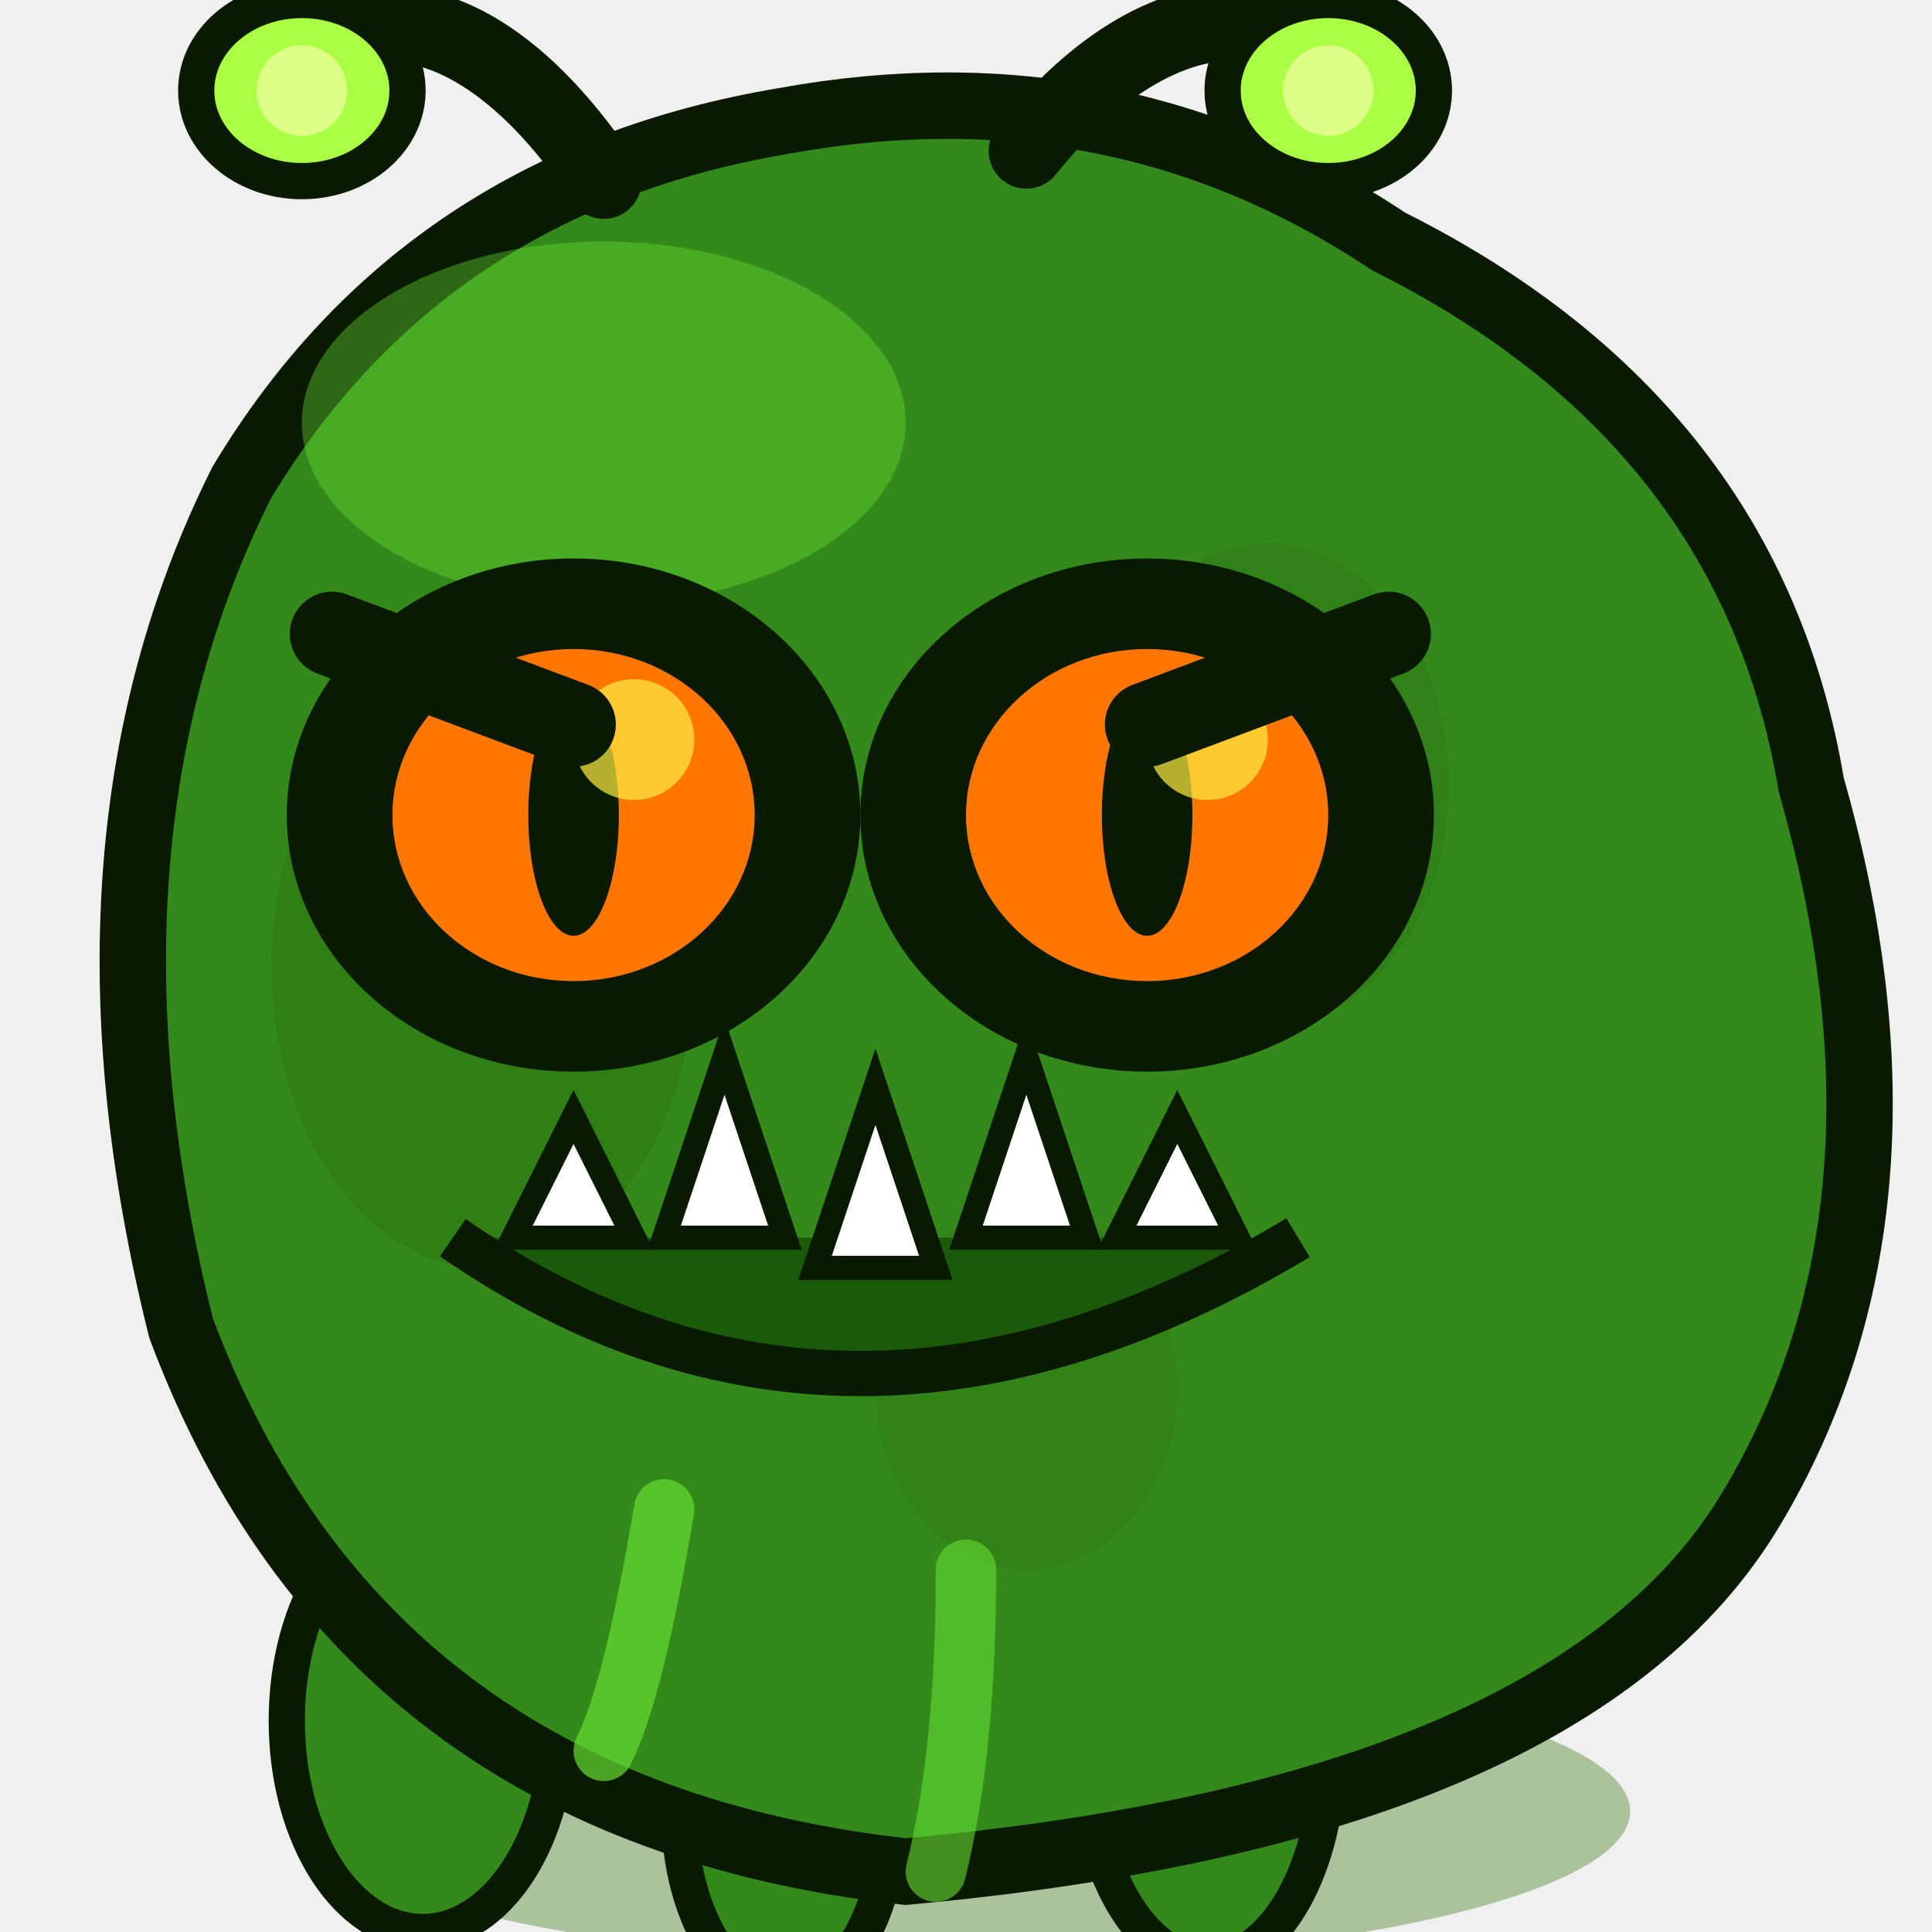
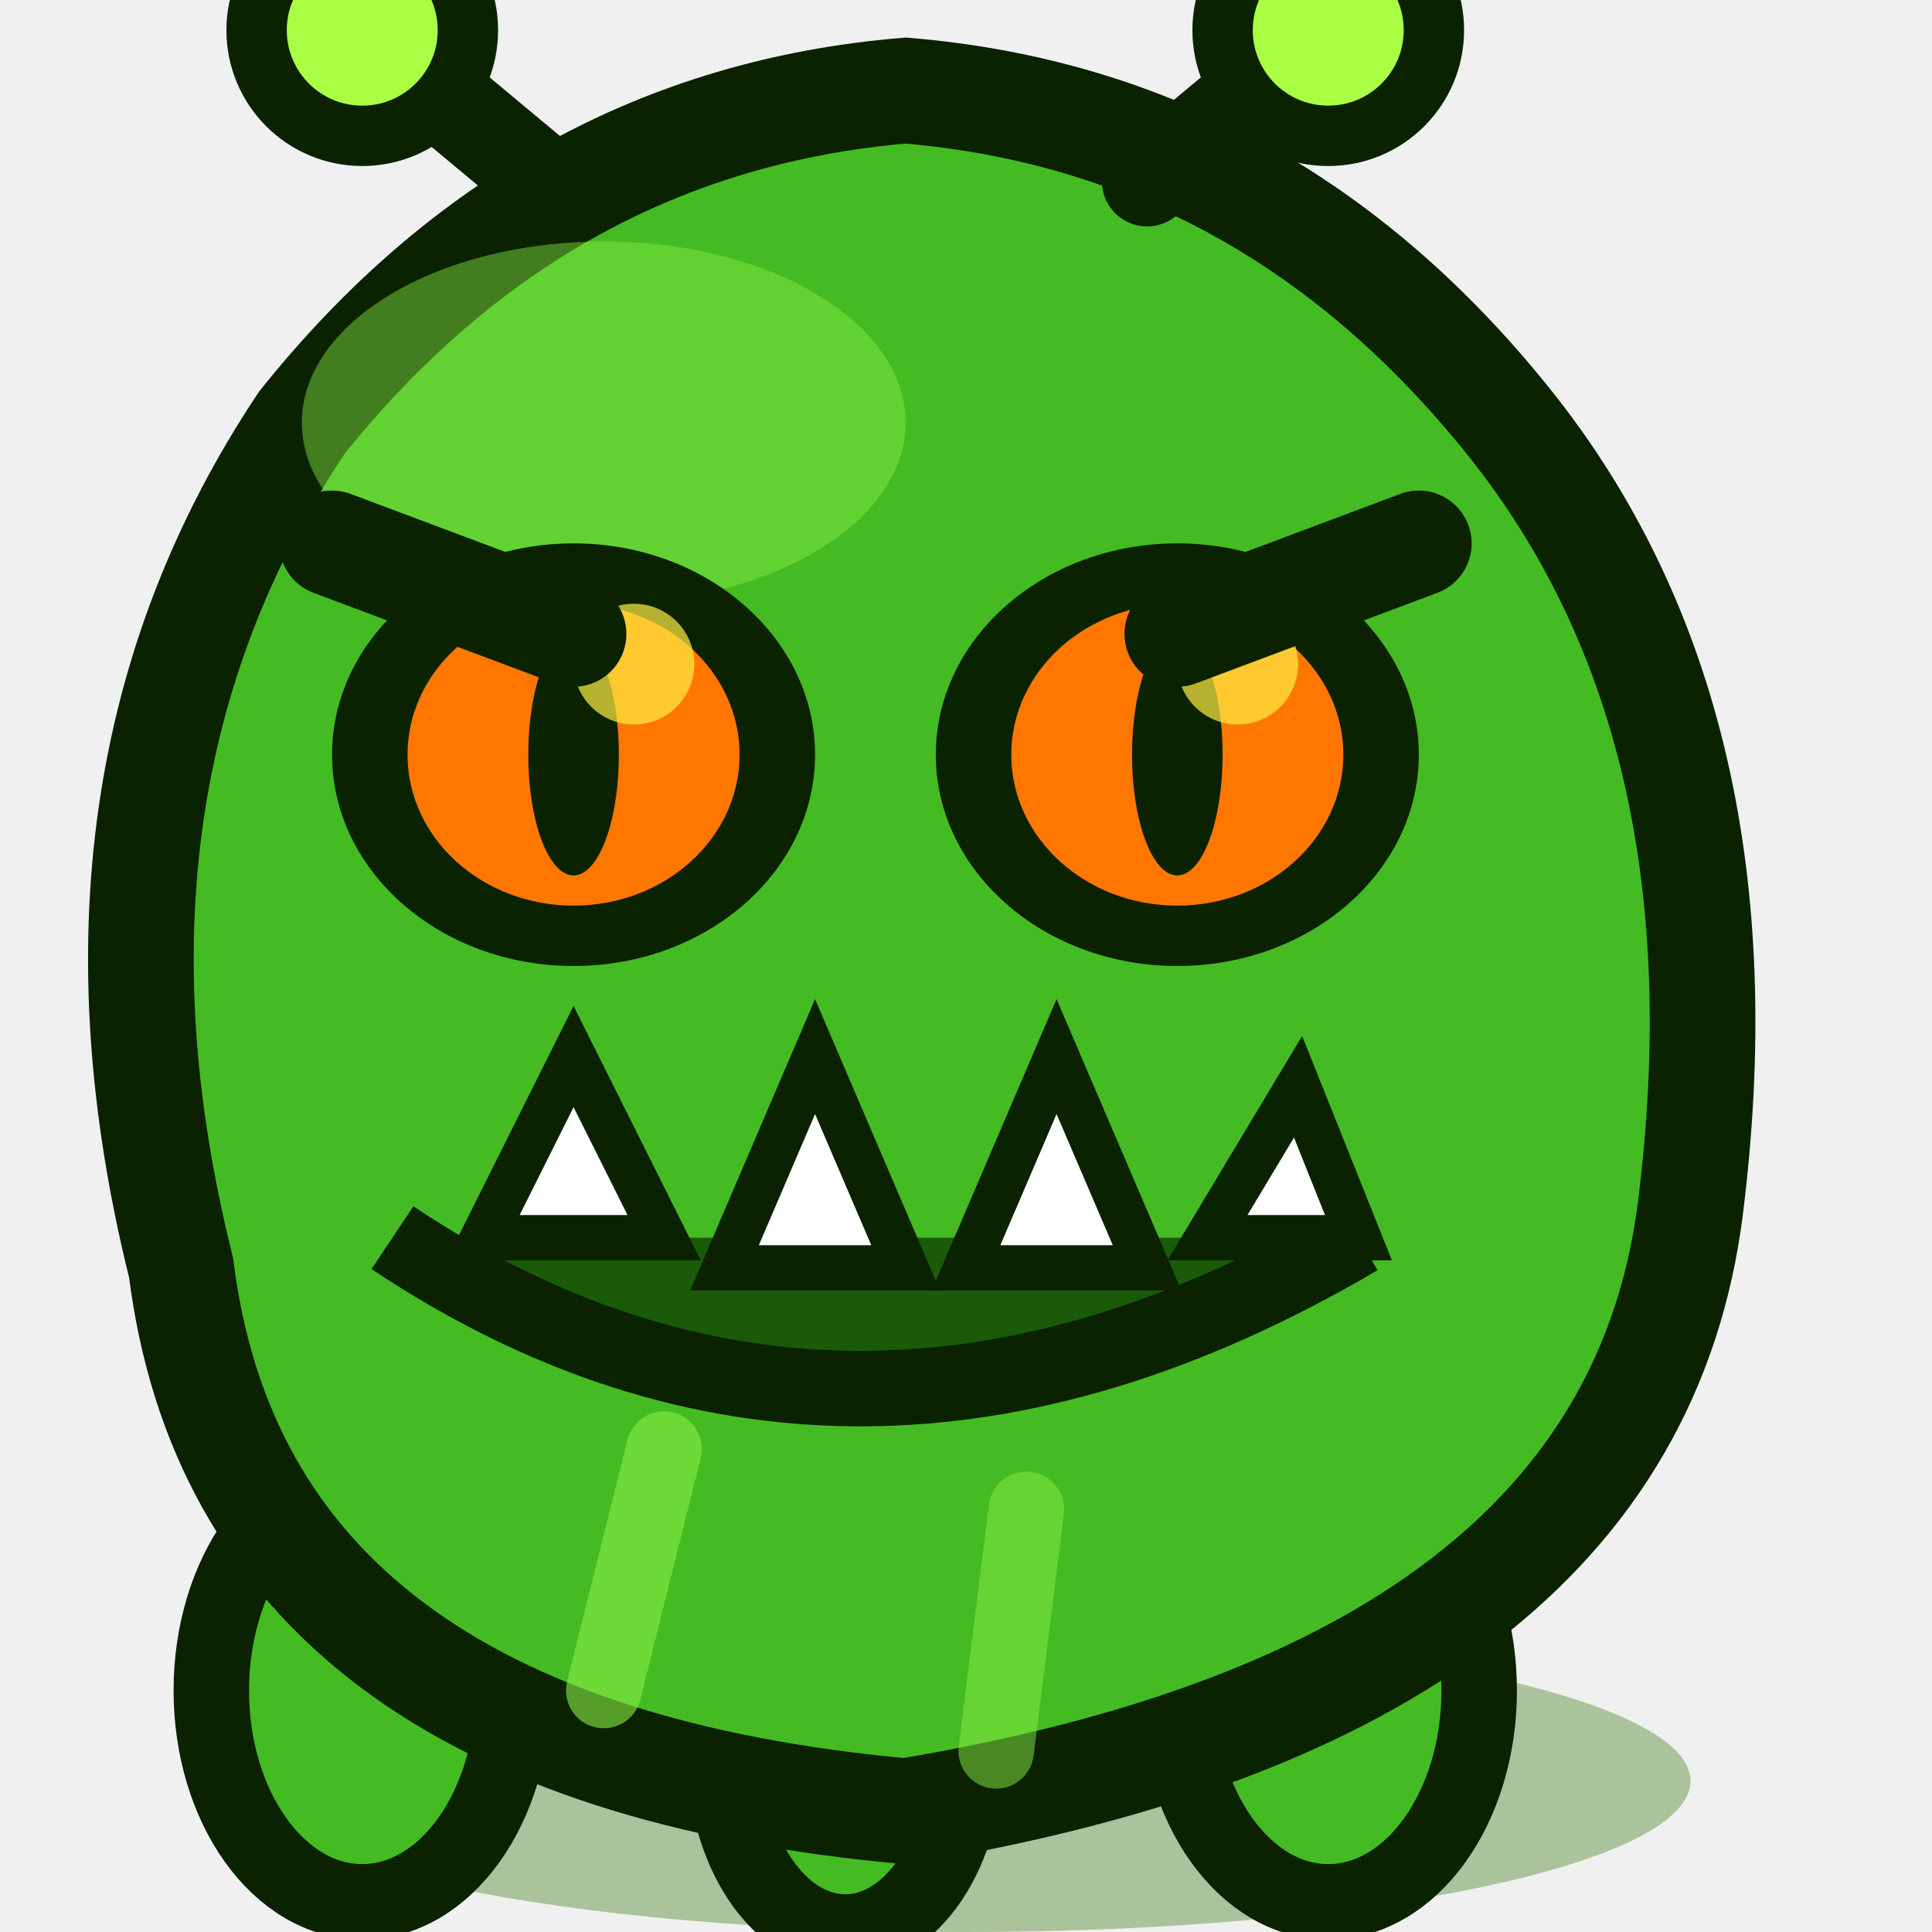
<svg xmlns="http://www.w3.org/2000/svg" viewBox="0 0 64 64">
-   <ellipse cx="32" cy="60" rx="22" ry="5" fill="#2A7000" opacity="0.35" />
-   <ellipse cx="14" cy="57" rx="4.5" ry="7" fill="#338A1A" stroke="#0A1A00" stroke-width="1.2" />
-   <ellipse cx="26" cy="60" rx="3.5" ry="6" fill="#338A1A" stroke="#0A1A00" stroke-width="1.2" />
-   <ellipse cx="40" cy="58" rx="4" ry="7" fill="#338A1A" stroke="#0A1A00" stroke-width="1.2" />
-   <path d="M6,44 Q2,28 8,16 Q14,6 26,4 Q37,2 46,8 Q58,14 60,26 Q64,40 58,50 Q52,60 30,62 Q12,60 6,44 Z" fill="#338A1A" stroke="#0A1A00" stroke-width="2.2" />
-   <ellipse cx="16" cy="32" rx="7" ry="10" fill="#2A7010" opacity="0.45" />
-   <ellipse cx="42" cy="26" rx="6" ry="8" fill="#2A7010" opacity="0.35" />
-   <ellipse cx="34" cy="46" rx="5" ry="6" fill="#2A7010" opacity="0.30" />
-   <ellipse cx="20" cy="14" rx="10" ry="6" fill="#66DD33" opacity="0.40" />
-   <path d="M20,6 C16,0 12,0 10,2" fill="none" stroke="#0A1A00" stroke-width="2.5" stroke-linecap="round" />
-   <path d="M34,5 C38,0 42,0 44,2" fill="none" stroke="#0A1A00" stroke-width="2.5" stroke-linecap="round" />
-   <ellipse cx="10" cy="3" rx="3.5" ry="3" fill="#AAFF44" stroke="#0A1A00" stroke-width="1.2" />
-   <ellipse cx="44" cy="3" rx="3.5" ry="3" fill="#AAFF44" stroke="#0A1A00" stroke-width="1.2" />
-   <circle cx="10" cy="3" r="1.5" fill="#DDFF88" />
-   <circle cx="44" cy="3" r="1.5" fill="#DDFF88" />
-   <ellipse cx="19" cy="27" rx="9" ry="8" fill="#0A1A00" stroke="#0A1A00" stroke-width="1" />
-   <ellipse cx="38" cy="27" rx="9" ry="8" fill="#0A1A00" stroke="#0A1A00" stroke-width="1" />
-   <ellipse cx="19" cy="27" rx="6" ry="5.5" fill="#FF7700" />
-   <ellipse cx="38" cy="27" rx="6" ry="5.5" fill="#FF7700" />
-   <ellipse cx="19" cy="27" rx="1.5" ry="4" fill="#0A1A00" />
-   <ellipse cx="38" cy="27" rx="1.5" ry="4" fill="#0A1A00" />
-   <circle cx="21" cy="24.5" r="2" fill="#FFEE44" opacity="0.7" />
-   <circle cx="40" cy="24.5" r="2" fill="#FFEE44" opacity="0.7" />
-   <path d="M11,21 L19,24" stroke="#0A1A00" stroke-width="2.8" stroke-linecap="round" />
-   <path d="M46,21 L38,24" stroke="#0A1A00" stroke-width="2.8" stroke-linecap="round" />
-   <path d="M15,41 Q28,50 43,41" fill="#1A5A08" stroke="#0A1A00" stroke-width="1.5" />
-   <polygon points="17,41 19,37 21,41" fill="white" stroke="#0A1A00" stroke-width="0.8" />
-   <polygon points="22,41 24,35 26,41" fill="white" stroke="#0A1A00" stroke-width="0.8" />
-   <polygon points="27,42 29,36 31,42" fill="white" stroke="#0A1A00" stroke-width="0.8" />
-   <polygon points="32,41 34,35 36,41" fill="white" stroke="#0A1A00" stroke-width="0.8" />
-   <polygon points="37,41 39,37 41,41" fill="white" stroke="#0A1A00" stroke-width="0.8" />
-   <path d="M22,50 Q21,56 20,58" fill="none" stroke="#66DD33" stroke-width="2" stroke-linecap="round" opacity="0.7" />
-   <path d="M32,52 Q32,58 31,62" fill="none" stroke="#66DD33" stroke-width="2" stroke-linecap="round" opacity="0.6" />
+   <ellipse cx="32" cy="59" rx="24" ry="5" fill="#2A7000" opacity="0.35" />
+   <ellipse cx="12" cy="56" rx="5" ry="7" fill="#44BB22" stroke="#0A2200" stroke-width="2.5" />
+   <ellipse cx="28" cy="58" rx="4" ry="6" fill="#44BB22" stroke="#0A2200" stroke-width="2.5" />
+   <ellipse cx="44" cy="56" rx="5" ry="7" fill="#44BB22" stroke="#0A2200" stroke-width="2.5" />
+   <path d="M6,42 Q2,26 10,14 Q18,4 30,3 Q42,4 50,14 Q58,24 56,40 Q54,56 30,60 Q8,58 6,42 Z" fill="#44BB22" stroke="#0A2200" stroke-width="3.5" />
+   <ellipse cx="20" cy="14" rx="10" ry="6" fill="#88EE44" opacity="0.45" />
+   <line x1="18" y1="6" x2="12" y2="1" stroke="#0A2200" stroke-width="3" stroke-linecap="round" />
+   <line x1="38" y1="6" x2="44" y2="1" stroke="#0A2200" stroke-width="3" stroke-linecap="round" />
+   <circle cx="12" cy="1" r="3.5" fill="#AAFF44" stroke="#0A2200" stroke-width="2" />
+   <circle cx="44" cy="1" r="3.5" fill="#AAFF44" stroke="#0A2200" stroke-width="2" />
+   <ellipse cx="19" cy="25" rx="8" ry="7" fill="#0A2200" />
+   <ellipse cx="39" cy="25" rx="8" ry="7" fill="#0A2200" />
+   <ellipse cx="19" cy="25" rx="5.5" ry="5" fill="#FF7700" />
+   <ellipse cx="39" cy="25" rx="5.5" ry="5" fill="#FF7700" />
+   <ellipse cx="19" cy="25" rx="1.5" ry="4" fill="#0A2200" />
+   <ellipse cx="39" cy="25" rx="1.5" ry="4" fill="#0A2200" />
+   <circle cx="21" cy="22" r="2" fill="#FFEE44" opacity="0.7" />
+   <circle cx="41" cy="22" r="2" fill="#FFEE44" opacity="0.7" />
+   <line x1="11" y1="18" x2="19" y2="21" stroke="#0A2200" stroke-width="3.5" stroke-linecap="round" />
+   <line x1="47" y1="18" x2="39" y2="21" stroke="#0A2200" stroke-width="3.5" stroke-linecap="round" />
+   <path d="M13,41 Q28,51 45,41" fill="#1A5A08" stroke="#0A2200" stroke-width="2.5" />
+   <polygon points="16,41 19,35 22,41" fill="white" stroke="#0A2200" stroke-width="1.5" />
+   <polygon points="24,42 27,35 30,42" fill="white" stroke="#0A2200" stroke-width="1.5" />
+   <polygon points="32,42 35,35 38,42" fill="white" stroke="#0A2200" stroke-width="1.5" />
+   <polygon points="40,41 43,36 45,41" fill="white" stroke="#0A2200" stroke-width="1.5" />
+   <line x1="22" y1="48" x2="20" y2="56" stroke="#88EE44" stroke-width="2.5" stroke-linecap="round" opacity="0.6" />
+   <line x1="34" y1="50" x2="33" y2="58" stroke="#88EE44" stroke-width="2.5" stroke-linecap="round" opacity="0.5" />
</svg>
